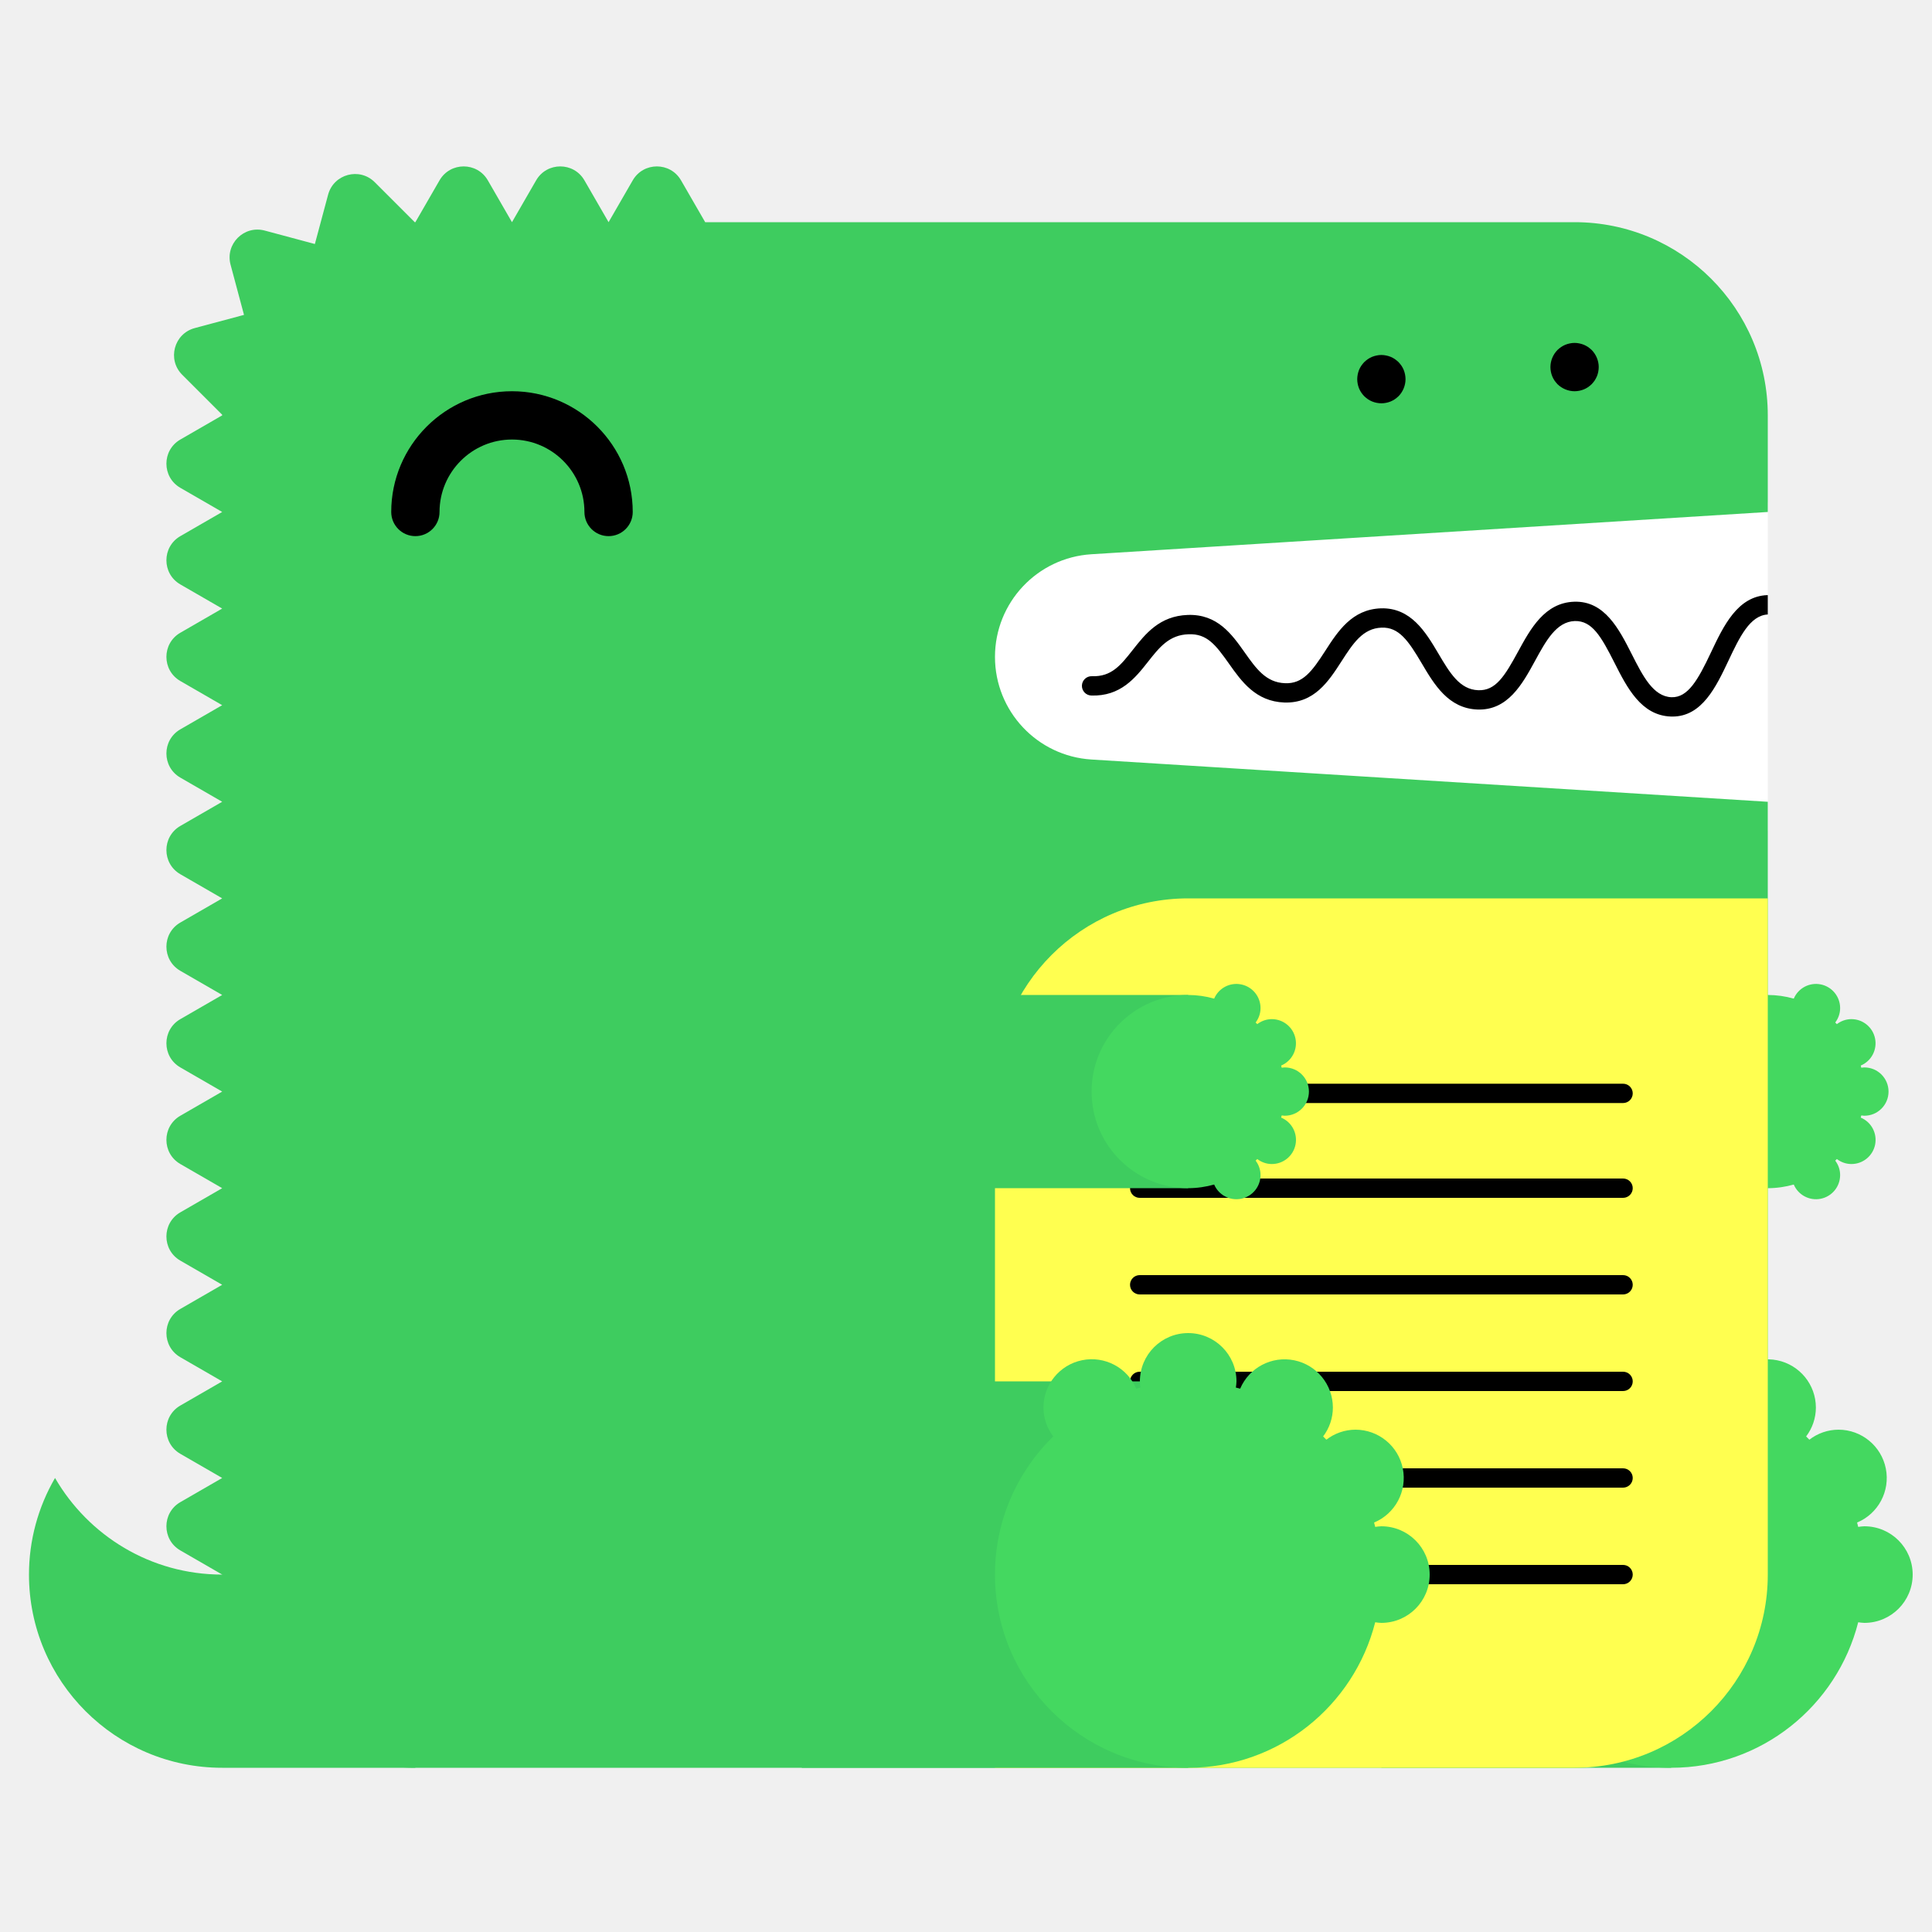
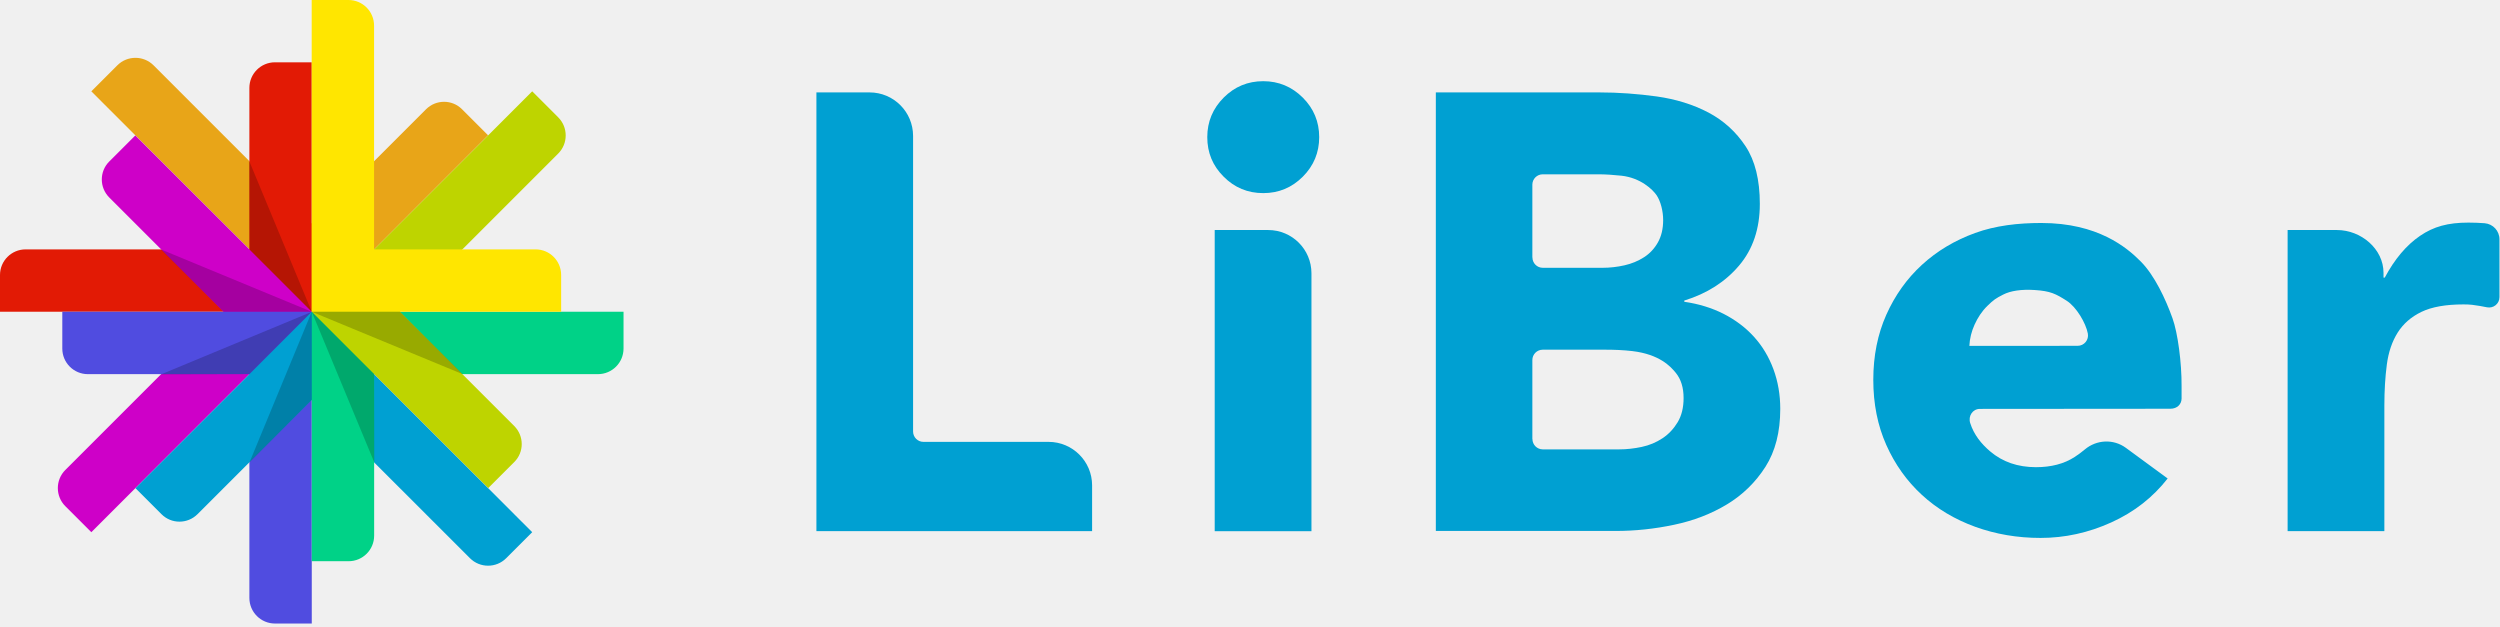
- <svg xmlns="http://www.w3.org/2000/svg" width="200" height="200" viewBox="0 0 200 200">
-   <g fill="none" fill-rule="evenodd">
-     <path fill="#FFF" d="M99 52h84v34H99z" />
-     <path d="M23 163c-7.398 0-13.843-4.027-17.303-10A19.886 19.886 0 0 0 3 163c0 11.046 8.954 20 20 20h20v-20H23z" fill="#3ECC5F" />
-     <path d="M112.98 57.376L183 53V43c0-11.046-8.954-20-20-20H73l-2.5-4.33c-1.112-1.925-3.889-1.925-5 0L63 23l-2.5-4.33c-1.111-1.925-3.889-1.925-5 0L53 23l-2.5-4.33c-1.111-1.925-3.889-1.925-5 0L43 23c-.022 0-.042.003-.065.003l-4.142-4.141c-1.57-1.571-4.252-.853-4.828 1.294l-1.369 5.104-5.192-1.392c-2.148-.575-4.111 1.389-3.535 3.536l1.39 5.193-5.102 1.367c-2.148.576-2.867 3.259-1.296 4.83l4.142 4.142c0 .021-.003.042-.003.064l-4.33 2.5c-1.925 1.111-1.925 3.889 0 5L23 53l-4.33 2.5c-1.925 1.111-1.925 3.889 0 5L23 63l-4.33 2.5c-1.925 1.111-1.925 3.889 0 5L23 73l-4.33 2.5c-1.925 1.111-1.925 3.889 0 5L23 83l-4.33 2.5c-1.925 1.111-1.925 3.889 0 5L23 93l-4.33 2.5c-1.925 1.111-1.925 3.889 0 5L23 103l-4.33 2.5c-1.925 1.111-1.925 3.889 0 5L23 113l-4.33 2.5c-1.925 1.111-1.925 3.889 0 5L23 123l-4.33 2.5c-1.925 1.111-1.925 3.889 0 5L23 133l-4.33 2.5c-1.925 1.111-1.925 3.889 0 5L23 143l-4.33 2.5c-1.925 1.111-1.925 3.889 0 5L23 153l-4.33 2.5c-1.925 1.111-1.925 3.889 0 5L23 163c0 11.046 8.954 20 20 20h120c11.046 0 20-8.954 20-20V83l-70.02-4.376A10.645 10.645 0 0 1 103 68c0-5.621 4.37-10.273 9.98-10.624" fill="#3ECC5F" />
-     <path fill="#3ECC5F" d="M143 183h30v-40h-30z" />
-     <path d="M193 158c-.219 0-.428.037-.639.064-.038-.15-.074-.301-.116-.451A5 5 0 0 0 190.32 148a4.96 4.96 0 0 0-3.016 1.036 26.531 26.531 0 0 0-.335-.336 4.955 4.955 0 0 0 1.011-2.987 5 5 0 0 0-9.599-1.959c-.148-.042-.297-.077-.445-.115.027-.211.064-.42.064-.639a5 5 0 0 0-5-5 5 5 0 0 0-5 5c0 .219.037.428.064.639-.148.038-.297.073-.445.115a4.998 4.998 0 0 0-9.599 1.959c0 1.125.384 2.151 1.011 2.987-3.717 3.632-6.031 8.693-6.031 14.3 0 11.046 8.954 20 20 20 9.339 0 17.16-6.41 19.361-15.064.211.027.42.064.639.064a5 5 0 0 0 5-5 5 5 0 0 0-5-5" fill="#44D860" />
-     <path fill="#3ECC5F" d="M153 123h30v-20h-30z" />
-     <path d="M193 115.5a2.5 2.5 0 1 0 0-5c-.109 0-.214.019-.319.032-.02-.075-.037-.15-.058-.225a2.501 2.501 0 0 0-.963-4.807c-.569 0-1.088.197-1.508.518a6.653 6.653 0 0 0-.168-.168c.314-.417.506-.931.506-1.494a2.5 2.5 0 0 0-4.8-.979A9.987 9.987 0 0 0 183 103c-5.522 0-10 4.478-10 10s4.478 10 10 10c.934 0 1.833-.138 2.69-.377a2.5 2.5 0 0 0 4.8-.979c0-.563-.192-1.077-.506-1.494.057-.055.113-.111.168-.168.42.321.939.518 1.508.518a2.5 2.5 0 0 0 .963-4.807c.021-.074.038-.15.058-.225.105.013.21.032.319.032" fill="#44D860" />
-     <path d="M63 55.5a2.5 2.5 0 0 1-2.5-2.5c0-4.136-3.364-7.5-7.5-7.5s-7.5 3.364-7.5 7.5a2.5 2.5 0 1 1-5 0c0-6.893 5.607-12.5 12.5-12.5S65.5 46.107 65.5 53a2.5 2.5 0 0 1-2.5 2.5" fill="#000" />
-     <path d="M103 183h60c11.046 0 20-8.954 20-20V93h-60c-11.046 0-20 8.954-20 20v70z" fill="#FFFF50" />
-     <path d="M168.02 124h-50.04a1 1 0 1 1 0-2h50.04a1 1 0 1 1 0 2m0 20h-50.04a1 1 0 1 1 0-2h50.04a1 1 0 1 1 0 2m0 20h-50.04a1 1 0 1 1 0-2h50.04a1 1 0 1 1 0 2m0-49.814h-50.04a1 1 0 1 1 0-2h50.04a1 1 0 1 1 0 2m0 19.814h-50.04a1 1 0 1 1 0-2h50.04a1 1 0 1 1 0 2m0 20h-50.04a1 1 0 1 1 0-2h50.04a1 1 0 1 1 0 2M183 61.611c-.012 0-.022-.006-.034-.005-3.09.105-4.552 3.196-5.842 5.923-1.346 2.85-2.387 4.703-4.093 4.647-1.889-.068-2.969-2.202-4.113-4.46-1.314-2.594-2.814-5.536-5.963-5.426-3.046.104-4.513 2.794-5.807 5.167-1.377 2.528-2.314 4.065-4.121 3.994-1.927-.07-2.951-1.805-4.136-3.813-1.321-2.236-2.848-4.75-5.936-4.664-2.994.103-4.465 2.385-5.763 4.4-1.373 2.13-2.335 3.428-4.165 3.351-1.973-.07-2.992-1.51-4.171-3.177-1.324-1.873-2.816-3.993-5.895-3.89-2.928.1-4.399 1.97-5.696 3.618-1.232 1.564-2.194 2.802-4.229 2.724a1 1 0 0 0-.072 2c3.017.101 4.545-1.8 5.872-3.487 1.177-1.496 2.193-2.787 4.193-2.855 1.926-.082 2.829 1.115 4.195 3.045 1.297 1.834 2.769 3.914 5.731 4.021 3.103.104 4.596-2.215 5.918-4.267 1.182-1.834 2.202-3.417 4.15-3.484 1.793-.067 2.769 1.35 4.145 3.681 1.297 2.197 2.766 4.686 5.787 4.796 3.125.108 4.634-2.62 5.949-5.035 1.139-2.088 2.214-4.06 4.119-4.126 1.793-.042 2.728 1.595 4.111 4.33 1.292 2.553 2.757 5.445 5.825 5.556l.169.003c3.064 0 4.518-3.075 5.805-5.794 1.139-2.41 2.217-4.68 4.067-4.773v-2z" fill="#000" />
-     <path fill="#3ECC5F" d="M83 183h40v-40H83z" />
-     <path d="M143 158c-.219 0-.428.037-.639.064-.038-.15-.074-.301-.116-.451A5 5 0 0 0 140.32 148a4.96 4.96 0 0 0-3.016 1.036 26.531 26.531 0 0 0-.335-.336 4.955 4.955 0 0 0 1.011-2.987 5 5 0 0 0-9.599-1.959c-.148-.042-.297-.077-.445-.115.027-.211.064-.42.064-.639a5 5 0 0 0-5-5 5 5 0 0 0-5 5c0 .219.037.428.064.639-.148.038-.297.073-.445.115a4.998 4.998 0 0 0-9.599 1.959c0 1.125.384 2.151 1.011 2.987-3.717 3.632-6.031 8.693-6.031 14.3 0 11.046 8.954 20 20 20 9.339 0 17.16-6.41 19.361-15.064.211.027.42.064.639.064a5 5 0 0 0 5-5 5 5 0 0 0-5-5" fill="#44D860" />
-     <path fill="#3ECC5F" d="M83 123h40v-20H83z" />
-     <path d="M133 115.5a2.5 2.5 0 1 0 0-5c-.109 0-.214.019-.319.032-.02-.075-.037-.15-.058-.225a2.501 2.501 0 0 0-.963-4.807c-.569 0-1.088.197-1.508.518a6.653 6.653 0 0 0-.168-.168c.314-.417.506-.931.506-1.494a2.5 2.5 0 0 0-4.8-.979A9.987 9.987 0 0 0 123 103c-5.522 0-10 4.478-10 10s4.478 10 10 10c.934 0 1.833-.138 2.69-.377a2.5 2.5 0 0 0 4.8-.979c0-.563-.192-1.077-.506-1.494.057-.055.113-.111.168-.168.42.321.939.518 1.508.518a2.5 2.5 0 0 0 .963-4.807c.021-.074.038-.15.058-.225.105.013.21.032.319.032" fill="#44D860" />
-     <path d="M143 41.75c-.16 0-.33-.02-.49-.05a2.52 2.52 0 0 1-.47-.14c-.15-.06-.29-.14-.431-.23-.13-.09-.259-.2-.38-.31-.109-.12-.219-.24-.309-.38s-.17-.28-.231-.43a2.619 2.619 0 0 1-.189-.96c0-.16.02-.33.05-.49.03-.16.08-.31.139-.47.061-.15.141-.29.231-.43.09-.13.2-.26.309-.38.121-.11.25-.22.38-.31.141-.09.281-.17.431-.23.149-.06.31-.11.47-.14.32-.07.65-.07.98 0 .159.03.32.08.47.14.149.06.29.14.43.23.13.09.259.2.38.31.11.12.22.25.31.38.09.14.17.28.23.43.06.16.11.31.14.47.029.16.05.33.05.49 0 .66-.271 1.31-.73 1.77-.121.11-.25.22-.38.31-.14.09-.281.17-.43.23a2.565 2.565 0 0 1-.96.19m20-1.25c-.66 0-1.3-.27-1.771-.73a3.802 3.802 0 0 1-.309-.38c-.09-.14-.17-.28-.231-.43a2.619 2.619 0 0 1-.189-.96c0-.66.27-1.3.729-1.77.121-.11.25-.22.38-.31.141-.09.281-.17.431-.23.149-.06.31-.11.47-.14.32-.07.66-.07.98 0 .159.03.32.08.47.14.149.06.29.14.43.23.13.09.259.2.38.31.459.47.73 1.11.73 1.77 0 .16-.021.33-.05.49-.03.16-.08.32-.14.47-.07.15-.14.29-.23.43-.09.13-.2.26-.31.38-.121.11-.25.22-.38.31-.14.09-.281.17-.43.23a2.565 2.565 0 0 1-.96.19" fill="#000" />
-   </g>
+ <svg xmlns="http://www.w3.org/2000/svg" width="323" height="81" viewBox="0 0 323 81" fill="none">
+   <path d="M105.48 11.94H112.35C115.45 11.94 117.97 14.45 117.97 17.56V55.75C117.97 56.49 118.57 57.09 119.31 57.09H135.48C138.58 57.09 141.1 59.61 141.1 62.71V68.62H105.48V11.94Z" fill="#00A0D2" />
+   <path d="M185.51 11.94H206.64C209.09 11.94 211.56 12.12 214.04 12.46C216.52 12.81 218.75 13.5 220.73 14.54C222.7 15.58 224.3 17.04 225.53 18.9C226.76 20.77 227.37 23.25 227.37 26.34C227.37 29.54 226.48 32.2 224.69 34.31C222.9 36.42 220.54 37.93 217.61 38.83V38.99C219.48 39.26 221.17 39.78 222.69 40.55C224.21 41.33 225.52 42.31 226.61 43.51C227.7 44.71 228.54 46.11 229.13 47.71C229.72 49.31 230.01 51.02 230.01 52.83C230.01 55.82 229.37 58.31 228.09 60.32C226.81 62.32 225.15 63.94 223.13 65.16C221.1 66.39 218.82 67.27 216.29 67.8C213.75 68.34 211.23 68.6 208.72 68.6H185.51V11.94ZM197.99 33.26C197.99 34 198.59 34.6 199.33 34.6H207.04C208 34.6 208.95 34.49 209.88 34.28C210.81 34.07 211.65 33.72 212.4 33.24C213.15 32.76 213.75 32.12 214.2 31.32C214.65 30.52 214.88 29.56 214.88 28.44C214.88 27.27 214.56 26.03 214.05 25.25C213.54 24.48 211.95 22.97 209.48 22.7C208.45 22.59 207.43 22.52 206.47 22.52H199.32C198.58 22.52 197.98 23.12 197.98 23.86V33.26H197.99ZM197.99 56.72C197.99 57.46 198.59 58.06 199.33 58.06H209.2C210.16 58.06 211.13 57.95 212.12 57.74C213.11 57.53 214 57.15 214.8 56.62C215.6 56.09 216.25 55.39 216.76 54.54C217.27 53.69 217.52 52.65 217.52 51.42C217.52 50.09 217.19 49.01 216.52 48.18C215.85 47.36 214.43 45.78 210.89 45.36C209.71 45.22 208.44 45.18 207.43 45.18H199.32C198.58 45.18 197.98 45.78 197.98 46.52V56.72H197.99Z" fill="#00A0D2" />
+   <path d="M280.06 61.82C278.14 64.28 275.71 66.17 272.77 67.5C269.83 68.83 266.79 69.5 263.64 69.5C260.65 69.5 257.84 69.02 255.19 68.06C252.55 67.1 250.25 65.73 248.31 63.94C246.36 62.15 244.83 60 243.71 57.49C242.59 54.98 242.03 52.18 242.03 49.08C242.03 45.98 242.59 43.18 243.71 40.67C244.83 38.16 246.36 36.01 248.31 34.22C250.26 32.43 252.55 31.06 255.19 30.1C257.83 29.14 260.75 28.81 263.74 28.81C271.04 28.81 274.79 31.97 276.59 33.79C278.36 35.57 279.8 38.63 280.69 41.13C281.37 43.01 281.88 46.88 281.86 49.87V51.48C281.86 52.22 281.3 52.81 280.41 52.81L255.8 52.83C254.86 52.83 254.26 53.76 254.55 54.66C255.03 56.17 255.98 57.34 257.13 58.32C258.73 59.68 260.7 60.36 263.05 60.36C265.02 60.36 266.69 59.92 268.05 59.04C268.5 58.75 268.94 58.42 269.36 58.07C270.88 56.79 273.06 56.69 274.66 57.86L280.06 61.82ZM268.43 44.68C269.27 44.68 269.9 43.92 269.75 43.1C269.5 41.74 268.26 39.65 267.02 38.86C265.61 37.96 264.91 37.6 262.88 37.47C261.21 37.36 259.77 37.56 258.79 38.07C257.84 38.56 257.58 38.73 256.76 39.53C256.06 40.21 255.52 41.05 255.12 41.93C254.72 42.81 254.49 43.73 254.44 44.69L268.43 44.68Z" fill="#00A0D2" />
+   <path d="M295.55 29.72H301.94C305.04 29.72 307.95 32.15 307.95 35.25V35.87H308.11C309.39 33.47 310.91 31.67 312.67 30.47C314.43 29.27 316.26 28.76 318.93 28.76C319.62 28.76 320.32 28.79 321.01 28.84C322.1 28.93 322.93 29.83 322.93 30.92V38.39C322.93 39.25 322.14 39.88 321.3 39.7C321 39.64 320.7 39.58 320.41 39.53C319.58 39.4 319.21 39.33 318.3 39.33C316 39.33 314.19 39.65 312.86 40.29C311.53 40.93 310.5 41.83 309.78 42.97C309.06 44.12 308.59 45.49 308.38 47.09C308.17 48.69 308.06 50.45 308.06 52.37V68.62H295.56V29.72H295.55Z" fill="#00A0D2" />
+   <path d="M155.98 17.72C155.98 15.73 156.69 14.03 158.1 12.61C159.51 11.2 161.21 10.49 163.21 10.49C165.2 10.49 166.9 11.2 168.32 12.61C169.73 14.02 170.44 15.72 170.44 17.72C170.44 19.71 169.73 21.42 168.32 22.83C166.91 24.24 165.21 24.95 163.21 24.95C161.22 24.95 159.51 24.25 158.1 22.83C156.68 21.42 155.98 19.72 155.98 17.72Z" fill="#00A0D2" />
+   <path d="M156.94 29.72H163.85C166.94 29.72 169.44 32.22 169.44 35.31V68.63H156.94V29.72Z" fill="#00A0D2" />
+   <path d="M45.98 34.58L40.28 40.28L11.8 11.8L15.16 8.44C16.45 7.15 18.55 7.15 19.84 8.44L40.28 28.88L55.04 14.12C56.33 12.83 58.42 12.83 59.7 14.12L63.06 17.48L45.98 34.58Z" fill="#E8A518" />
+   <path d="M40.28 32.22V40.28H0V35.53C0 33.7 1.48 32.22 3.31 32.22H32.22V11.35C32.22 9.53 33.7 8.05 35.52 8.05H40.28V32.22Z" fill="#E21A05" />
+   <path d="M34.58 34.58L40.28 40.28L11.8 68.76L8.44 65.4C7.15 64.11 7.15 62.01 8.44 60.72L28.88 40.28L14.12 25.52C12.83 24.23 12.83 22.14 14.12 20.86L17.48 17.5L34.58 34.58Z" fill="#CE00C8" />
+   <path d="M32.22 40.28H40.28V80.56H35.53C33.7 80.56 32.22 79.08 32.22 77.25V48.34H11.35C9.53 48.34 8.05 46.86 8.05 45.04V40.28H32.22Z" fill="#504CE0" />
+   <path d="M34.58 45.98L40.28 40.28L68.76 68.76L65.4 72.12C64.11 73.41 62.01 73.41 60.72 72.12L40.27 51.68L25.52 66.43C24.23 67.72 22.14 67.72 20.86 66.43L17.5 63.07L34.58 45.98Z" fill="#00A0D2" />
+   <path d="M40.28 48.34V40.28H80.56V45.03C80.56 46.86 79.08 48.34 77.25 48.34H48.34V69.21C48.34 71.03 46.86 72.51 45.04 72.51H40.28V48.34Z" fill="#00D287" />
+   <path d="M45.98 45.98L40.28 40.28L68.76 11.8L72.12 15.16C73.41 16.45 73.41 18.55 72.12 19.84L51.68 40.28L66.44 55.04C67.73 56.33 67.73 58.42 66.44 59.7L63.08 63.06L45.98 45.98Z" fill="#BED400" />
+   <path d="M48.33 40.28H40.27V0H45.02C46.85 0 48.33 1.48 48.33 3.31V32.22H69.2C71.02 32.22 72.5 33.7 72.5 35.52V40.28H48.33Z" fill="#FFE600" />
+   <path opacity="0.2" d="M59.77 48.34L40.28 40.28H51.66L59.77 48.34Z" fill="black" />
+   <path opacity="0.2" d="M48.36 59.75L40.28 40.28L48.33 48.33L48.36 59.75Z" fill="black" />
+   <path opacity="0.2" d="M32.23 59.75L40.28 40.28V51.66L32.23 59.75Z" fill="black" />
+   <path opacity="0.2" d="M20.8 48.37L40.27 40.29L32.22 48.34L20.8 48.37Z" fill="black" />
+   <path opacity="0.2" d="M20.78 32.22L40.27 40.28H28.89L20.78 32.22Z" fill="black" />
+   <path opacity="0.2" d="M32.2 20.81L40.28 40.28L32.23 32.23L32.2 20.81Z" fill="black" />
</svg>
